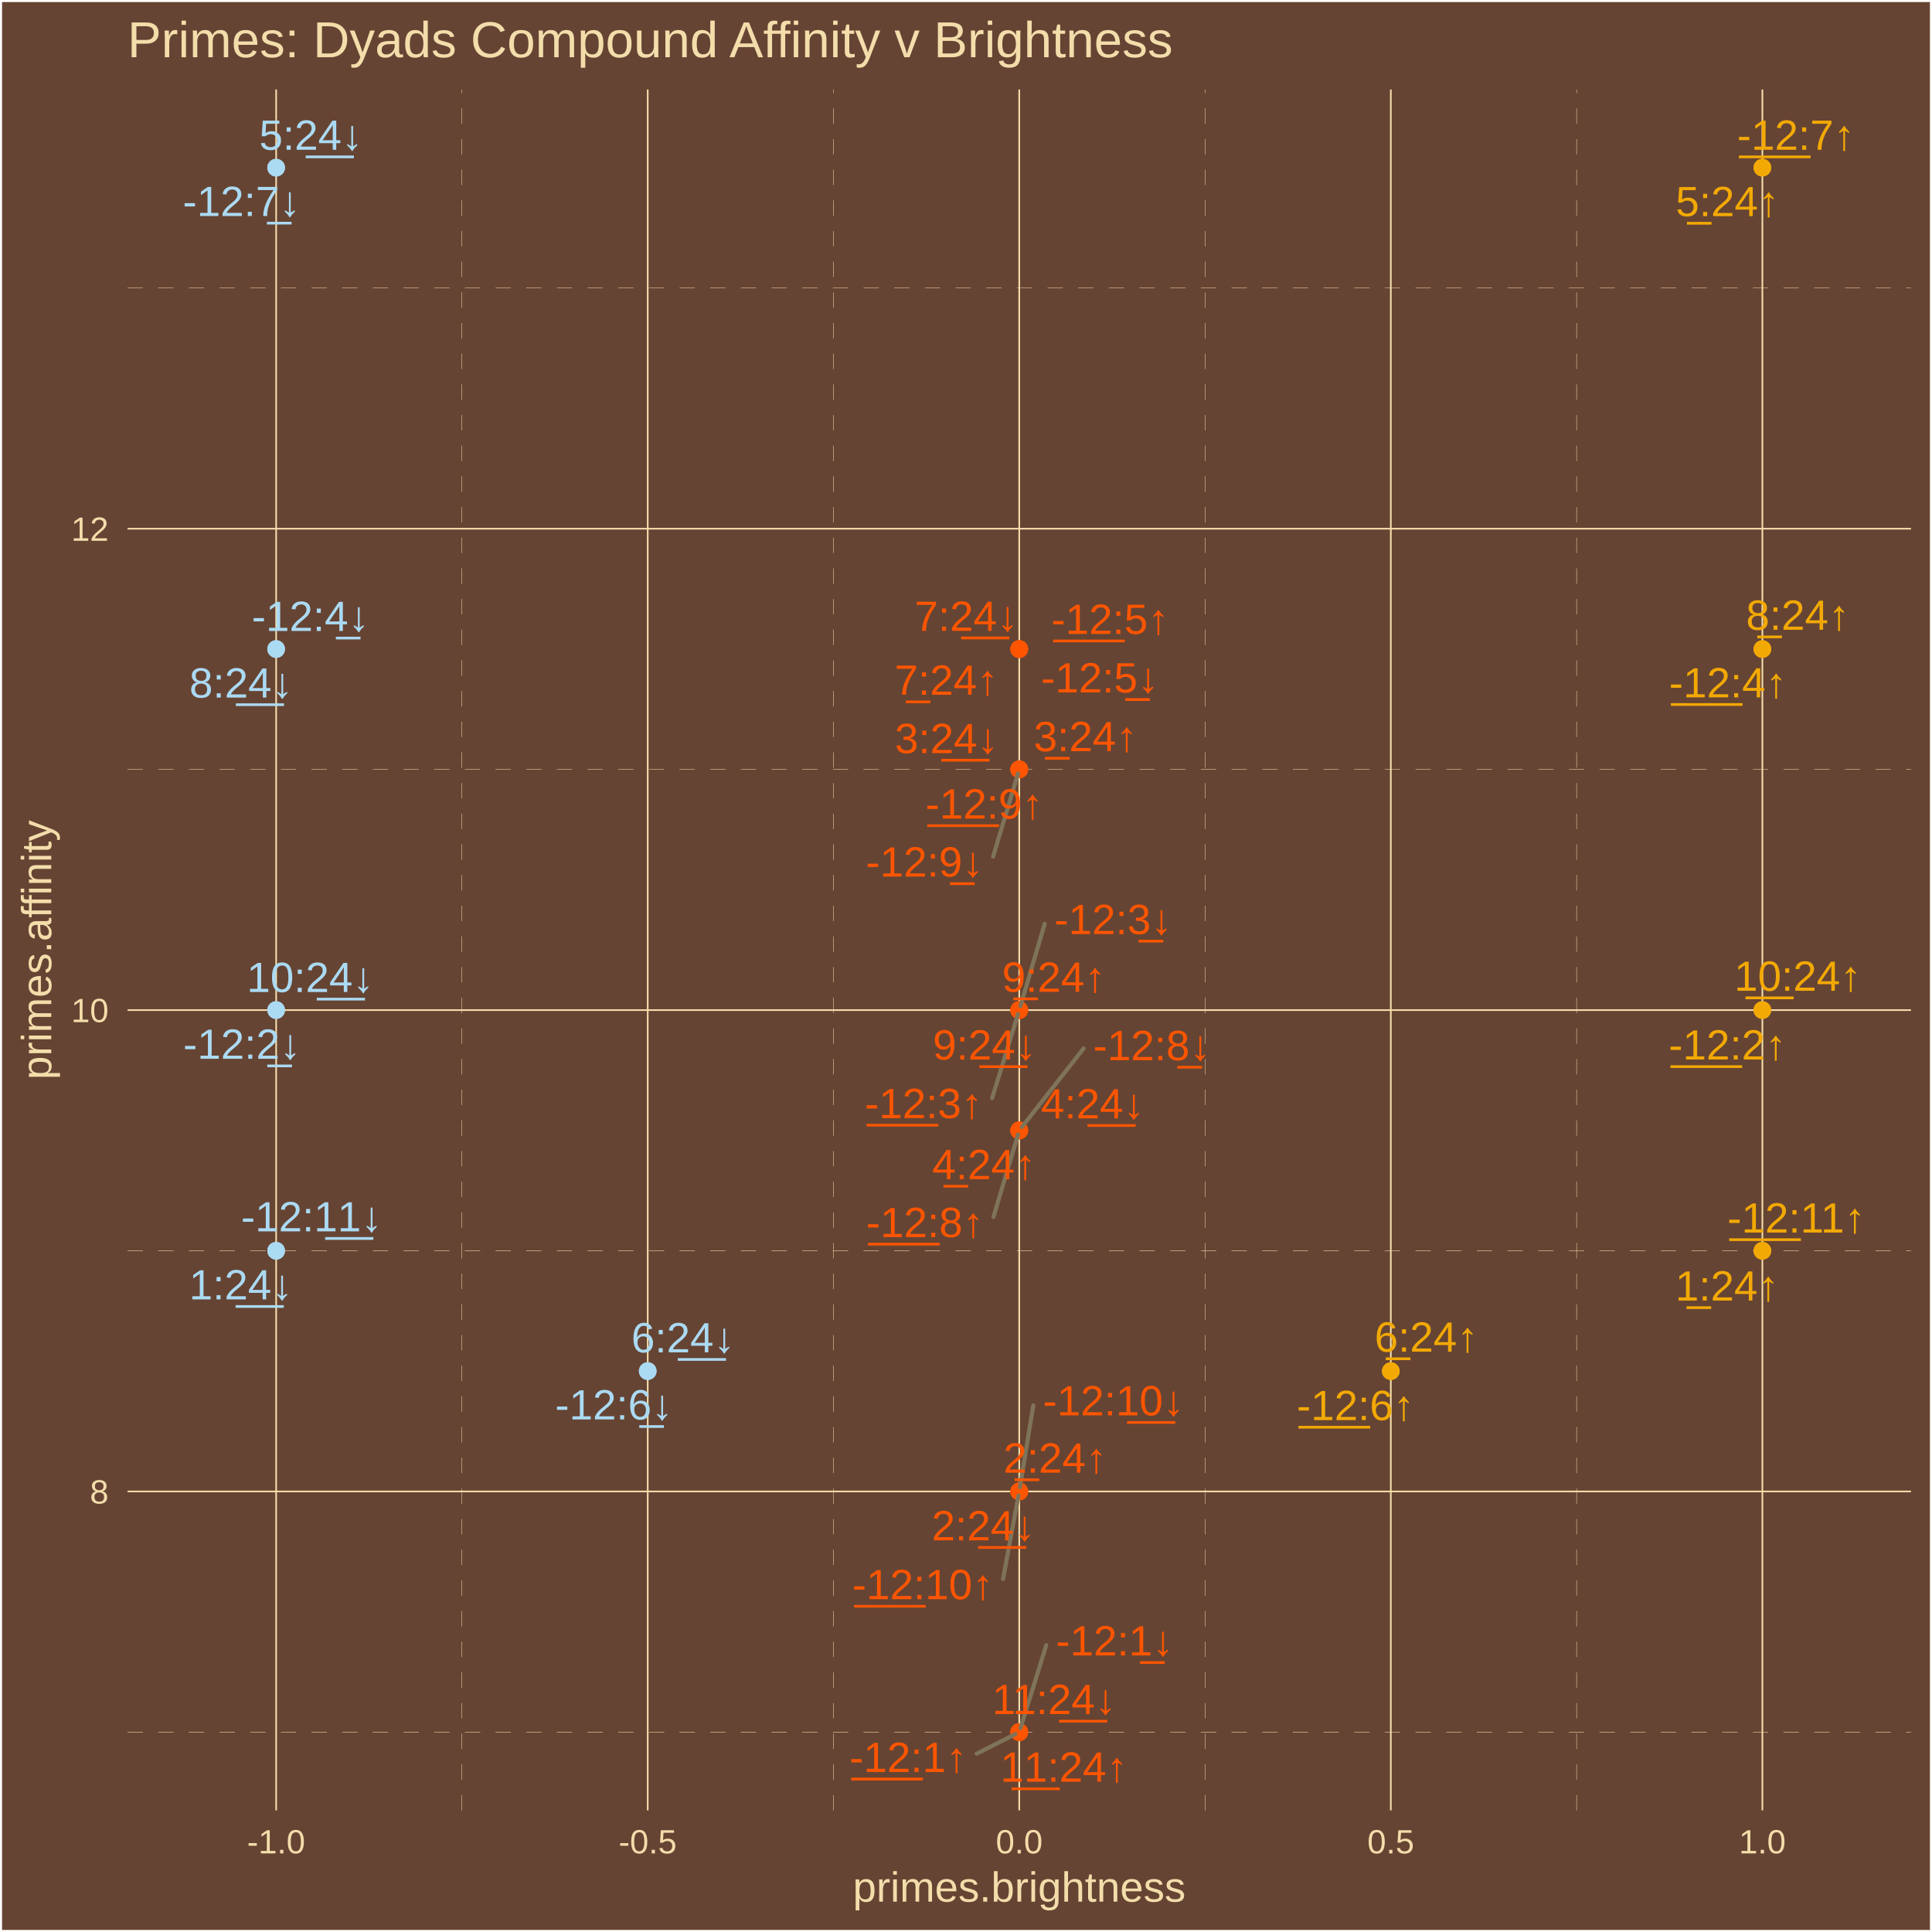
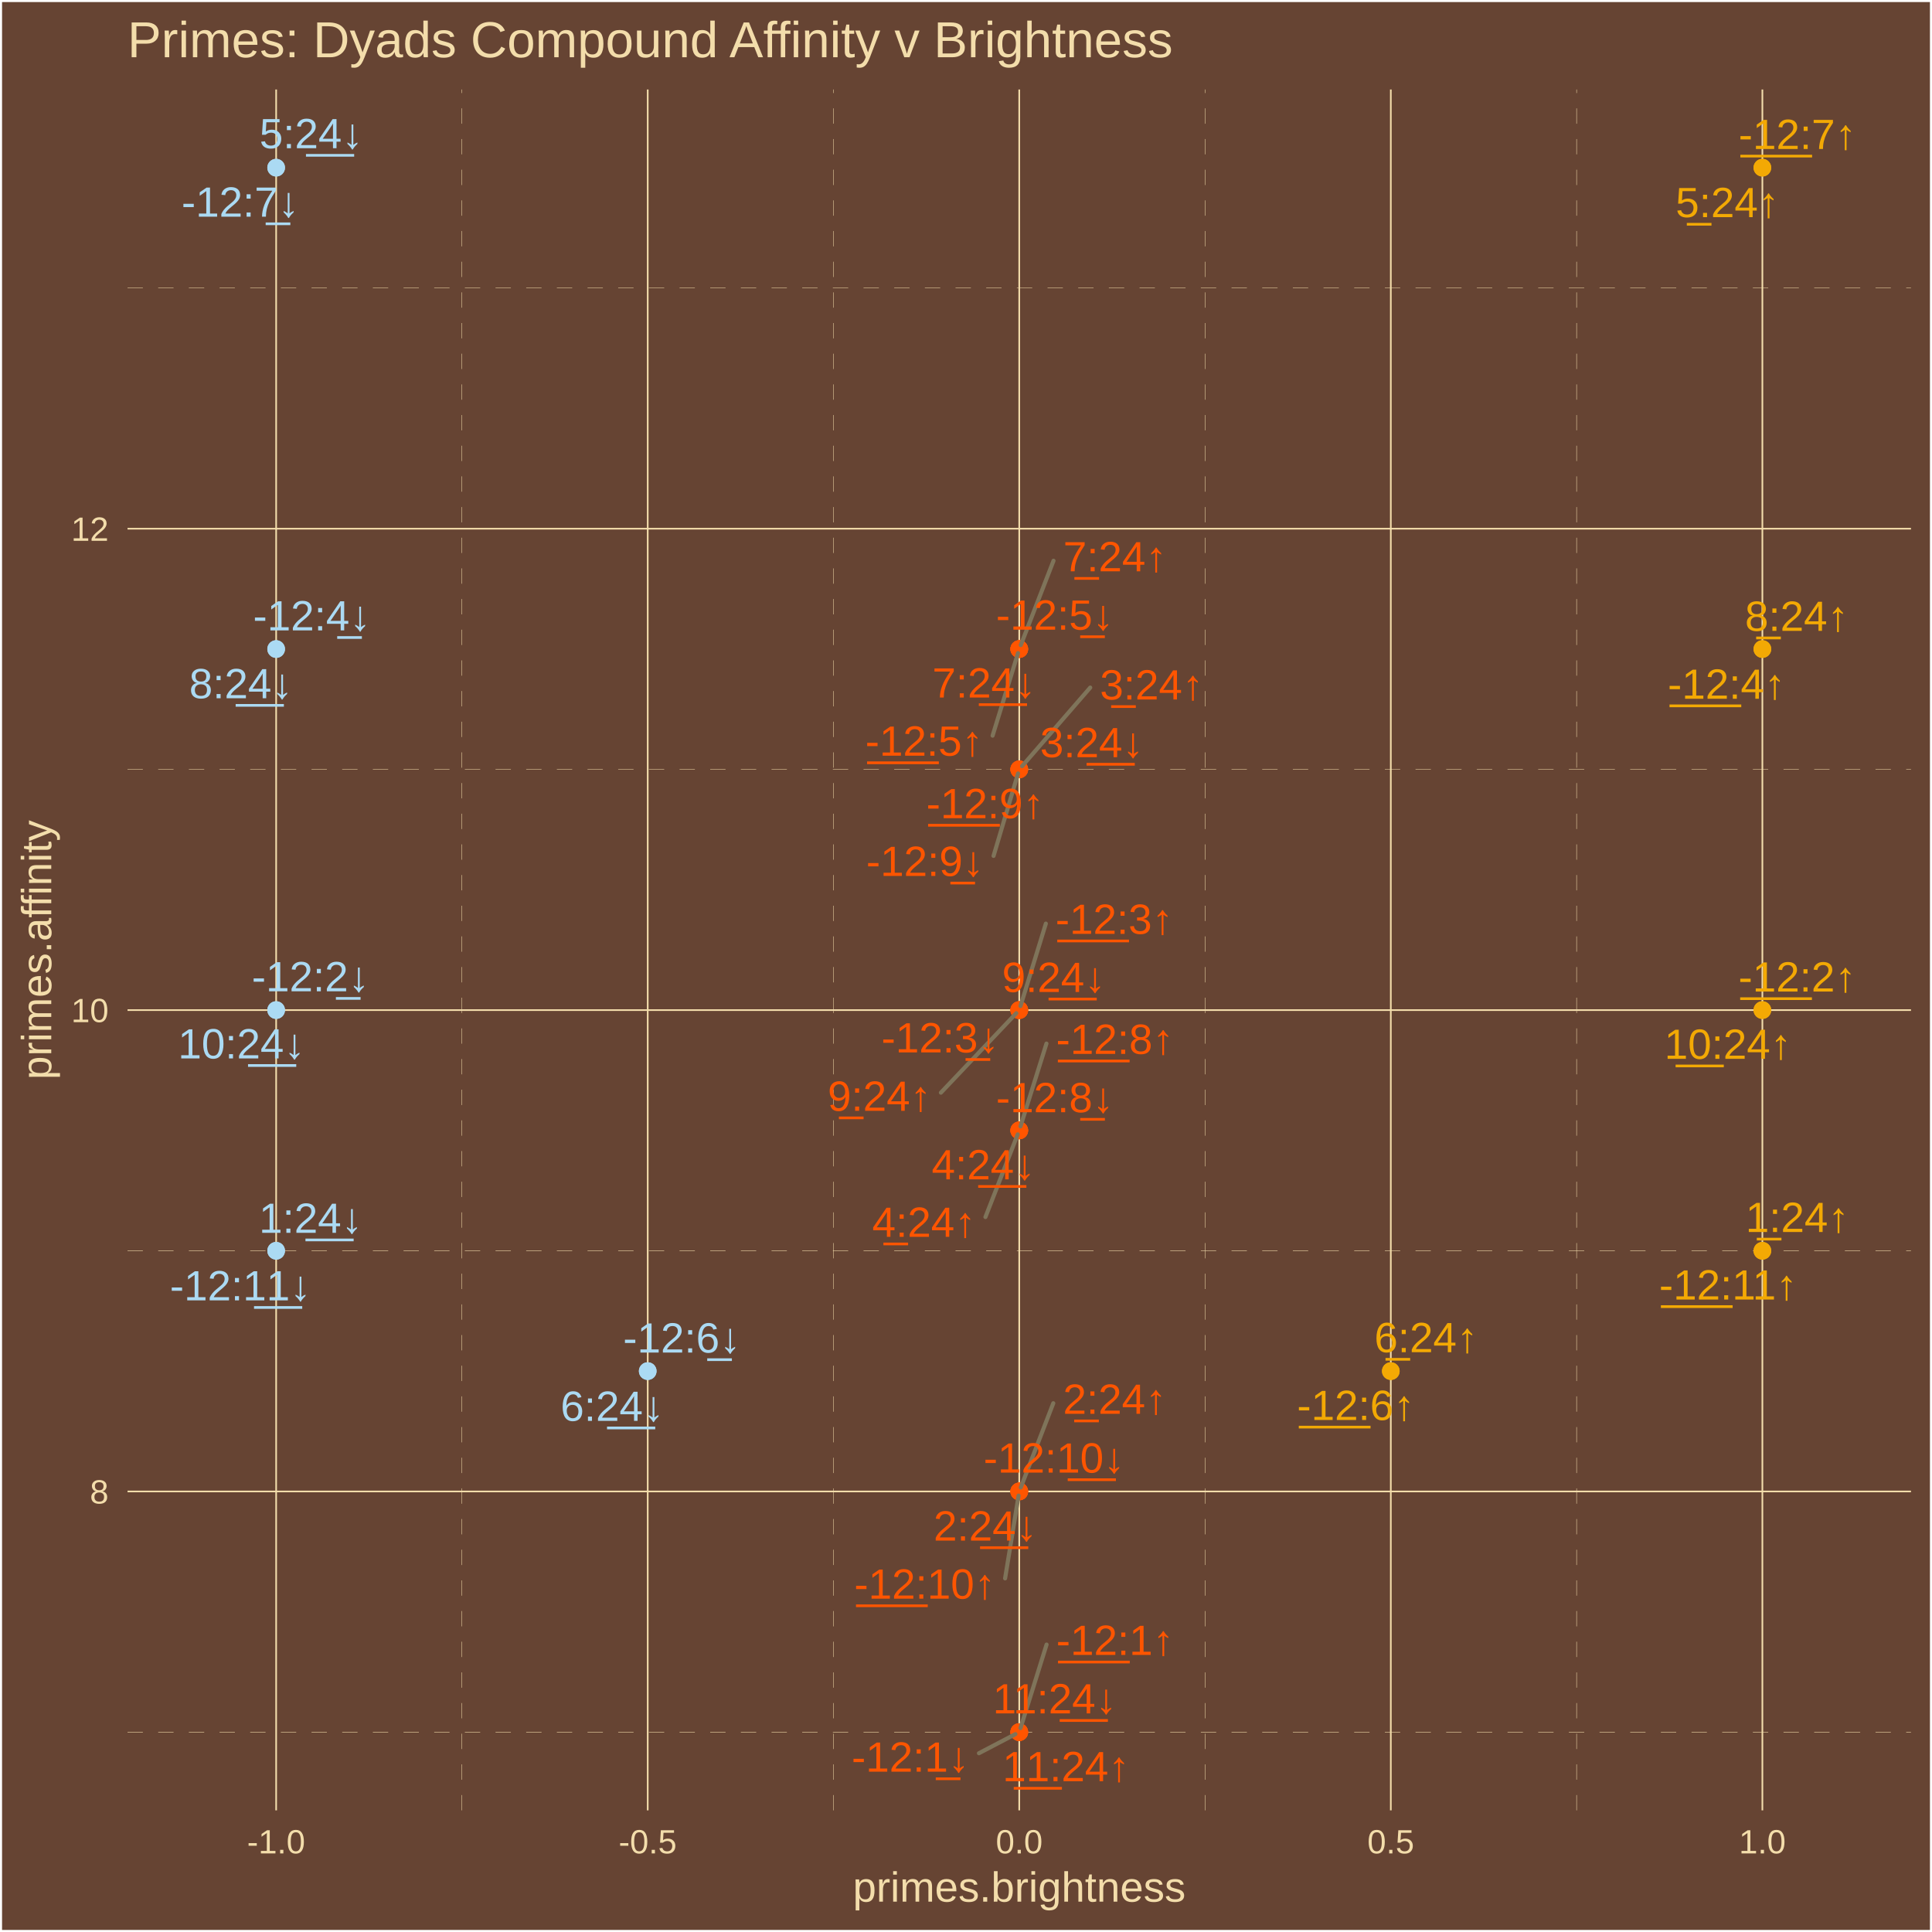
<svg xmlns="http://www.w3.org/2000/svg" class="svglite" width="504.00pt" height="504.00pt" viewBox="0 0 504.00 504.00">
  <defs>
    <style type="text/css">
    .svglite line, .svglite polyline, .svglite polygon, .svglite path, .svglite rect, .svglite circle {
      fill: none;
      stroke: #000000;
      stroke-linecap: round;
      stroke-linejoin: round;
      stroke-miterlimit: 10.00;
    }
    .svglite text {
      white-space: pre;
    }
  </style>
  </defs>
  <rect width="100%" height="100%" style="stroke: none; fill: #664433;" />
  <defs>
    <clipPath id="cpMC4wMHw1MDQuMDB8MC4wMHw1MDQuMDA=">
      <rect x="0.00" y="0.00" width="504.00" height="504.00" />
    </clipPath>
  </defs>
  <g clip-path="url(#cpMC4wMHw1MDQuMDB8MC4wMHw1MDQuMDA=)">
    <rect x="0.00" y="-0" width="504.00" height="504.00" style="stroke-width: 1.07; stroke: #FFFFFF; fill: #664433;" />
  </g>
  <defs>
    <clipPath id="cpMzMuMjd8NDk4LjUyfDIzLjM0fDQ3Mi4yNw==">
      <rect x="33.27" y="23.34" width="465.25" height="448.93" />
    </clipPath>
  </defs>
  <g clip-path="url(#cpMzMuMjd8NDk4LjUyfDIzLjM0fDQ3Mi4yNw==)">
    <rect x="33.27" y="23.34" width="465.25" height="448.93" style="stroke-width: 1.07; stroke: none; fill: #664433;" />
    <polyline points="33.27,451.86 498.52,451.86 " style="stroke-width: 0.11; stroke: #F3DDAB; stroke-dasharray: 4.00,4.00; stroke-linecap: butt;" />
    <polyline points="33.27,326.29 498.52,326.29 " style="stroke-width: 0.11; stroke: #F3DDAB; stroke-dasharray: 4.00,4.00; stroke-linecap: butt;" />
    <polyline points="33.27,200.71 498.52,200.71 " style="stroke-width: 0.11; stroke: #F3DDAB; stroke-dasharray: 4.00,4.00; stroke-linecap: butt;" />
    <polyline points="33.27,75.14 498.52,75.14 " style="stroke-width: 0.11; stroke: #F3DDAB; stroke-dasharray: 4.00,4.00; stroke-linecap: butt;" />
    <polyline points="120.50,472.27 120.50,23.34 " style="stroke-width: 0.11; stroke: #F3DDAB; stroke-dasharray: 4.00,4.00; stroke-linecap: butt;" />
    <polyline points="217.43,472.27 217.43,23.34 " style="stroke-width: 0.11; stroke: #F3DDAB; stroke-dasharray: 4.00,4.00; stroke-linecap: butt;" />
    <polyline points="314.36,472.27 314.36,23.34 " style="stroke-width: 0.11; stroke: #F3DDAB; stroke-dasharray: 4.00,4.00; stroke-linecap: butt;" />
    <polyline points="411.29,472.27 411.29,23.34 " style="stroke-width: 0.11; stroke: #F3DDAB; stroke-dasharray: 4.00,4.00; stroke-linecap: butt;" />
    <polyline points="33.27,389.07 498.52,389.07 " style="stroke-width: 0.43; stroke: #F3DDAB; stroke-linecap: butt;" />
    <polyline points="33.27,263.50 498.52,263.50 " style="stroke-width: 0.43; stroke: #F3DDAB; stroke-linecap: butt;" />
    <polyline points="33.27,137.92 498.52,137.92 " style="stroke-width: 0.43; stroke: #F3DDAB; stroke-linecap: butt;" />
    <polyline points="72.04,472.27 72.04,23.34 " style="stroke-width: 0.43; stroke: #F3DDAB; stroke-linecap: butt;" />
    <polyline points="168.97,472.27 168.97,23.34 " style="stroke-width: 0.43; stroke: #F3DDAB; stroke-linecap: butt;" />
    <polyline points="265.89,472.27 265.89,23.34 " style="stroke-width: 0.43; stroke: #F3DDAB; stroke-linecap: butt;" />
    <polyline points="362.82,472.27 362.82,23.34 " style="stroke-width: 0.43; stroke: #F3DDAB; stroke-linecap: butt;" />
    <polyline points="459.75,472.27 459.75,23.34 " style="stroke-width: 0.43; stroke: #F3DDAB; stroke-linecap: butt;" />
    <circle cx="265.89" cy="451.86" r="1.95" style="stroke-width: 0.71; stroke: #FF5500; fill: #FF5500;" />
    <circle cx="459.75" cy="263.50" r="1.95" style="stroke-width: 0.71; stroke: #F3A904; fill: #F3A904;" />
    <circle cx="265.89" cy="263.50" r="1.95" style="stroke-width: 0.71; stroke: #FF5500; fill: #FF5500;" />
    <circle cx="459.75" cy="169.32" r="1.95" style="stroke-width: 0.71; stroke: #F3A904; fill: #F3A904;" />
    <circle cx="265.89" cy="169.32" r="1.95" style="stroke-width: 0.71; stroke: #FF5500; fill: #FF5500;" />
    <circle cx="362.82" cy="357.68" r="1.95" style="stroke-width: 0.71; stroke: #F3A904; fill: #F3A904;" />
    <circle cx="459.75" cy="43.74" r="1.95" style="stroke-width: 0.71; stroke: #F3A904; fill: #F3A904;" />
    <circle cx="265.89" cy="294.89" r="1.95" style="stroke-width: 0.71; stroke: #FF5500; fill: #FF5500;" />
    <circle cx="265.89" cy="200.71" r="1.95" style="stroke-width: 0.71; stroke: #FF5500; fill: #FF5500;" />
    <circle cx="265.89" cy="389.07" r="1.95" style="stroke-width: 0.71; stroke: #FF5500; fill: #FF5500;" />
    <circle cx="459.75" cy="326.29" r="1.95" style="stroke-width: 0.71; stroke: #F3A904; fill: #F3A904;" />
    <circle cx="459.75" cy="326.29" r="1.95" style="stroke-width: 0.71; stroke: #F3A904; fill: #F3A904;" />
    <circle cx="265.89" cy="389.07" r="1.95" style="stroke-width: 0.71; stroke: #FF5500; fill: #FF5500;" />
    <circle cx="265.89" cy="200.71" r="1.95" style="stroke-width: 0.71; stroke: #FF5500; fill: #FF5500;" />
    <circle cx="265.89" cy="294.89" r="1.95" style="stroke-width: 0.71; stroke: #FF5500; fill: #FF5500;" />
    <circle cx="459.75" cy="43.74" r="1.95" style="stroke-width: 0.71; stroke: #F3A904; fill: #F3A904;" />
    <circle cx="362.82" cy="357.68" r="1.95" style="stroke-width: 0.71; stroke: #F3A904; fill: #F3A904;" />
    <circle cx="265.89" cy="169.32" r="1.95" style="stroke-width: 0.71; stroke: #FF5500; fill: #FF5500;" />
    <circle cx="459.75" cy="169.32" r="1.95" style="stroke-width: 0.71; stroke: #F3A904; fill: #F3A904;" />
    <circle cx="265.89" cy="263.50" r="1.95" style="stroke-width: 0.71; stroke: #FF5500; fill: #FF5500;" />
    <circle cx="459.75" cy="263.50" r="1.95" style="stroke-width: 0.71; stroke: #F3A904; fill: #F3A904;" />
    <circle cx="265.89" cy="451.86" r="1.95" style="stroke-width: 0.71; stroke: #FF5500; fill: #FF5500;" />
    <circle cx="265.89" cy="451.86" r="1.95" style="stroke-width: 0.71; stroke: #FF5500; fill: #FF5500;" />
    <circle cx="72.04" cy="263.50" r="1.95" style="stroke-width: 0.71; stroke: #ABDAF3; fill: #ABDAF3;" />
    <circle cx="265.89" cy="263.50" r="1.95" style="stroke-width: 0.71; stroke: #FF5500; fill: #FF5500;" />
    <circle cx="72.04" cy="169.32" r="1.95" style="stroke-width: 0.71; stroke: #ABDAF3; fill: #ABDAF3;" />
    <circle cx="265.89" cy="169.32" r="1.95" style="stroke-width: 0.71; stroke: #FF5500; fill: #FF5500;" />
    <circle cx="168.97" cy="357.68" r="1.95" style="stroke-width: 0.71; stroke: #ABDAF3; fill: #ABDAF3;" />
    <circle cx="72.04" cy="43.74" r="1.95" style="stroke-width: 0.71; stroke: #ABDAF3; fill: #ABDAF3;" />
    <circle cx="265.89" cy="294.89" r="1.95" style="stroke-width: 0.71; stroke: #FF5500; fill: #FF5500;" />
    <circle cx="265.89" cy="200.71" r="1.95" style="stroke-width: 0.71; stroke: #FF5500; fill: #FF5500;" />
    <circle cx="265.89" cy="389.07" r="1.95" style="stroke-width: 0.71; stroke: #FF5500; fill: #FF5500;" />
    <circle cx="72.04" cy="326.29" r="1.95" style="stroke-width: 0.71; stroke: #ABDAF3; fill: #ABDAF3;" />
    <circle cx="72.04" cy="326.29" r="1.95" style="stroke-width: 0.71; stroke: #ABDAF3; fill: #ABDAF3;" />
    <circle cx="265.89" cy="389.07" r="1.95" style="stroke-width: 0.71; stroke: #FF5500; fill: #FF5500;" />
    <circle cx="265.89" cy="200.71" r="1.95" style="stroke-width: 0.71; stroke: #FF5500; fill: #FF5500;" />
    <circle cx="265.89" cy="294.89" r="1.95" style="stroke-width: 0.71; stroke: #FF5500; fill: #FF5500;" />
    <circle cx="72.04" cy="43.74" r="1.95" style="stroke-width: 0.71; stroke: #ABDAF3; fill: #ABDAF3;" />
    <circle cx="168.97" cy="357.68" r="1.95" style="stroke-width: 0.71; stroke: #ABDAF3; fill: #ABDAF3;" />
    <circle cx="265.89" cy="169.32" r="1.95" style="stroke-width: 0.71; stroke: #FF5500; fill: #FF5500;" />
    <circle cx="72.04" cy="169.32" r="1.95" style="stroke-width: 0.71; stroke: #ABDAF3; fill: #ABDAF3;" />
    <circle cx="265.89" cy="263.50" r="1.95" style="stroke-width: 0.71; stroke: #FF5500; fill: #FF5500;" />
    <circle cx="72.04" cy="263.50" r="1.95" style="stroke-width: 0.71; stroke: #ABDAF3; fill: #ABDAF3;" />
    <circle cx="265.89" cy="451.86" r="1.95" style="stroke-width: 0.71; stroke: #FF5500; fill: #FF5500;" />
-     <line x1="254.80" y1="457.48" x2="264.88" y2="452.37" style="stroke-width: 1.07; stroke: #7F745A;" />
-     <line x1="258.81" y1="286.48" x2="265.57" y2="264.55" style="stroke-width: 1.07; stroke: #7F745A;" />
-     <line x1="259.16" y1="317.48" x2="265.58" y2="295.95" style="stroke-width: 1.07; stroke: #7F745A;" />
-     <line x1="261.67" y1="411.90" x2="265.69" y2="390.16" style="stroke-width: 1.07; stroke: #7F745A;" />
-     <line x1="272.94" y1="429.17" x2="266.22" y2="450.81" style="stroke-width: 1.07; stroke: #7F745A;" />
-     <line x1="272.53" y1="240.99" x2="266.21" y2="262.44" style="stroke-width: 1.07; stroke: #7F745A;" />
-     <line x1="282.67" y1="273.52" x2="266.58" y2="294.01" style="stroke-width: 1.07; stroke: #7F745A;" />
-     <line x1="259.08" y1="223.45" x2="265.58" y2="201.77" style="stroke-width: 1.07; stroke: #7F745A;" />
-     <line x1="269.55" y1="366.63" x2="266.07" y2="387.98" style="stroke-width: 1.07; stroke: #7F745A;" />
-     <text x="236.94" y="462.25" text-anchor="middle" style="font-size: 11.04px;fill: #FF5500; font-family: &quot;Arial&quot;;" textLength="32.13px" lengthAdjust="spacingAndGlyphs">-̲1̲2̲:1↑</text>
-     <text x="450.65" y="276.40" text-anchor="middle" style="font-size: 11.04px;fill: #F3A904; font-family: &quot;Arial&quot;;" textLength="32.13px" lengthAdjust="spacingAndGlyphs">-̲1̲2̲:2↑</text>
-     <text x="240.94" y="291.68" text-anchor="middle" style="font-size: 11.04px;fill: #FF5500; font-family: &quot;Arial&quot;;" textLength="32.13px" lengthAdjust="spacingAndGlyphs">-̲1̲2̲:3↑</text>
-     <text x="450.76" y="181.93" text-anchor="middle" style="font-size: 11.04px;fill: #F3A904; font-family: &quot;Arial&quot;;" textLength="32.13px" lengthAdjust="spacingAndGlyphs">-̲1̲2̲:4↑</text>
-     <text x="289.60" y="165.36" text-anchor="middle" style="font-size: 11.04px;fill: #FF5500; font-family: &quot;Arial&quot;;" textLength="32.13px" lengthAdjust="spacingAndGlyphs">-̲1̲2̲:5↑</text>
-     <text x="353.62" y="370.46" text-anchor="middle" style="font-size: 11.04px;fill: #F3A904; font-family: &quot;Arial&quot;;" textLength="32.13px" lengthAdjust="spacingAndGlyphs">-̲1̲2̲:6↑</text>
-     <text x="468.50" y="39.07" text-anchor="middle" style="font-size: 11.04px;fill: #F3A904; font-family: &quot;Arial&quot;;" textLength="32.13px" lengthAdjust="spacingAndGlyphs">-̲1̲2̲:7↑</text>
-     <text x="241.30" y="322.72" text-anchor="middle" style="font-size: 11.04px;fill: #FF5500; font-family: &quot;Arial&quot;;" textLength="32.13px" lengthAdjust="spacingAndGlyphs">-̲1̲2̲:8↑</text>
-     <text x="256.78" y="213.54" text-anchor="middle" style="font-size: 11.04px;fill: #FF5500; font-family: &quot;Arial&quot;;" textLength="32.13px" lengthAdjust="spacingAndGlyphs">-̲1̲2̲:9↑</text>
-     <text x="240.74" y="417.18" text-anchor="middle" style="font-size: 11.04px;fill: #FF5500; font-family: &quot;Arial&quot;;" textLength="38.27px" lengthAdjust="spacingAndGlyphs">-̲1̲2̲:10↑</text>
-     <text x="468.63" y="321.54" text-anchor="middle" style="font-size: 11.04px;fill: #F3A904; font-family: &quot;Arial&quot;;" textLength="38.27px" lengthAdjust="spacingAndGlyphs">-̲1̲2̲:11↑</text>
-     <text x="450.54" y="339.27" text-anchor="middle" style="font-size: 11.04px;fill: #F3A904; font-family: &quot;Arial&quot;;" textLength="28.46px" lengthAdjust="spacingAndGlyphs">1̲:24↑</text>
-     <text x="275.25" y="384.17" text-anchor="middle" style="font-size: 11.04px;fill: #FF5500; font-family: &quot;Arial&quot;;" textLength="28.46px" lengthAdjust="spacingAndGlyphs">2̲:24↑</text>
-     <text x="283.18" y="195.96" text-anchor="middle" style="font-size: 11.04px;fill: #FF5500; font-family: &quot;Arial&quot;;" textLength="28.46px" lengthAdjust="spacingAndGlyphs">3̲:24↑</text>
-     <text x="256.70" y="307.60" text-anchor="middle" style="font-size: 11.04px;fill: #FF5500; font-family: &quot;Arial&quot;;" textLength="28.46px" lengthAdjust="spacingAndGlyphs">4̲:24↑</text>
-     <text x="450.64" y="56.39" text-anchor="middle" style="font-size: 11.04px;fill: #F3A904; font-family: &quot;Arial&quot;;" textLength="28.46px" lengthAdjust="spacingAndGlyphs">5̲:24↑</text>
-     <text x="372.08" y="352.61" text-anchor="middle" style="font-size: 11.04px;fill: #F3A904; font-family: &quot;Arial&quot;;" textLength="28.46px" lengthAdjust="spacingAndGlyphs">6̲:24↑</text>
-     <text x="246.87" y="181.24" text-anchor="middle" style="font-size: 11.04px;fill: #FF5500; font-family: &quot;Arial&quot;;" textLength="28.46px" lengthAdjust="spacingAndGlyphs">7̲:24↑</text>
-     <text x="468.99" y="164.30" text-anchor="middle" style="font-size: 11.04px;fill: #F3A904; font-family: &quot;Arial&quot;;" textLength="28.46px" lengthAdjust="spacingAndGlyphs">8̲:24↑</text>
-     <text x="274.92" y="258.73" text-anchor="middle" style="font-size: 11.04px;fill: #FF5500; font-family: &quot;Arial&quot;;" textLength="28.46px" lengthAdjust="spacingAndGlyphs">9̲:24↑</text>
-     <text x="468.99" y="258.46" text-anchor="middle" style="font-size: 11.04px;fill: #F3A904; font-family: &quot;Arial&quot;;" textLength="34.60px" lengthAdjust="spacingAndGlyphs">1̲0̲:24↑</text>
-     <text x="277.54" y="464.79" text-anchor="middle" style="font-size: 11.04px;fill: #FF5500; font-family: &quot;Arial&quot;;" textLength="34.60px" lengthAdjust="spacingAndGlyphs">1̲1̲:24↑</text>
-     <text x="290.80" y="431.86" text-anchor="middle" style="font-size: 11.04px;fill: #FF5500; font-family: &quot;Arial&quot;;" textLength="32.13px" lengthAdjust="spacingAndGlyphs">-12:1̲↓</text>
-     <text x="63.13" y="276.21" text-anchor="middle" style="font-size: 11.04px;fill: #ABDAF3; font-family: &quot;Arial&quot;;" textLength="32.13px" lengthAdjust="spacingAndGlyphs">-12:2̲↓</text>
-     <text x="290.40" y="243.67" text-anchor="middle" style="font-size: 11.04px;fill: #FF5500; font-family: &quot;Arial&quot;;" textLength="32.13px" lengthAdjust="spacingAndGlyphs">-12:3̲↓</text>
-     <text x="81.01" y="164.60" text-anchor="middle" style="font-size: 11.04px;fill: #ABDAF3; font-family: &quot;Arial&quot;;" textLength="32.13px" lengthAdjust="spacingAndGlyphs">-12:4̲↓</text>
-     <text x="286.92" y="180.63" text-anchor="middle" style="font-size: 11.04px;fill: #FF5500; font-family: &quot;Arial&quot;;" textLength="32.13px" lengthAdjust="spacingAndGlyphs">-12:5̲↓</text>
-     <text x="160.15" y="370.29" text-anchor="middle" style="font-size: 11.04px;fill: #ABDAF3; font-family: &quot;Arial&quot;;" textLength="32.13px" lengthAdjust="spacingAndGlyphs">-12:6̲↓</text>
-     <text x="63.02" y="56.36" text-anchor="middle" style="font-size: 11.04px;fill: #ABDAF3; font-family: &quot;Arial&quot;;" textLength="32.13px" lengthAdjust="spacingAndGlyphs">-12:7̲↓</text>
-     <text x="300.53" y="276.56" text-anchor="middle" style="font-size: 11.04px;fill: #FF5500; font-family: &quot;Arial&quot;;" textLength="32.13px" lengthAdjust="spacingAndGlyphs">-12:8̲↓</text>
-     <text x="241.22" y="228.67" text-anchor="middle" style="font-size: 11.04px;fill: #FF5500; font-family: &quot;Arial&quot;;" textLength="32.13px" lengthAdjust="spacingAndGlyphs">-12:9̲↓</text>
-     <text x="290.48" y="369.23" text-anchor="middle" style="font-size: 11.04px;fill: #FF5500; font-family: &quot;Arial&quot;;" textLength="38.27px" lengthAdjust="spacingAndGlyphs">-12:1̲0̲↓</text>
-     <text x="81.29" y="321.23" text-anchor="middle" style="font-size: 11.04px;fill: #ABDAF3; font-family: &quot;Arial&quot;;" textLength="38.27px" lengthAdjust="spacingAndGlyphs">-12:1̲1̲↓</text>
-     <text x="62.84" y="338.98" text-anchor="middle" style="font-size: 11.04px;fill: #ABDAF3; font-family: &quot;Arial&quot;;" textLength="28.46px" lengthAdjust="spacingAndGlyphs">1:2̲4̲↓</text>
-     <text x="256.55" y="401.83" text-anchor="middle" style="font-size: 11.04px;fill: #FF5500; font-family: &quot;Arial&quot;;" textLength="28.46px" lengthAdjust="spacingAndGlyphs">2:2̲4̲↓</text>
-     <text x="246.94" y="196.46" text-anchor="middle" style="font-size: 11.04px;fill: #FF5500; font-family: &quot;Arial&quot;;" textLength="28.46px" lengthAdjust="spacingAndGlyphs">3:2̲4̲↓</text>
-     <text x="285.05" y="291.76" text-anchor="middle" style="font-size: 11.04px;fill: #FF5500; font-family: &quot;Arial&quot;;" textLength="28.46px" lengthAdjust="spacingAndGlyphs">4:2̲4̲↓</text>
-     <text x="81.13" y="39.07" text-anchor="middle" style="font-size: 11.04px;fill: #ABDAF3; font-family: &quot;Arial&quot;;" textLength="28.46px" lengthAdjust="spacingAndGlyphs">5:2̲4̲↓</text>
-     <text x="178.19" y="352.79" text-anchor="middle" style="font-size: 11.04px;fill: #ABDAF3; font-family: &quot;Arial&quot;;" textLength="28.46px" lengthAdjust="spacingAndGlyphs">6:2̲4̲↓</text>
-     <text x="252.09" y="164.57" text-anchor="middle" style="font-size: 11.04px;fill: #FF5500; font-family: &quot;Arial&quot;;" textLength="28.46px" lengthAdjust="spacingAndGlyphs">7:2̲4̲↓</text>
-     <text x="62.89" y="181.98" text-anchor="middle" style="font-size: 11.04px;fill: #ABDAF3; font-family: &quot;Arial&quot;;" textLength="28.46px" lengthAdjust="spacingAndGlyphs">8:2̲4̲↓</text>
-     <text x="256.86" y="276.41" text-anchor="middle" style="font-size: 11.04px;fill: #FF5500; font-family: &quot;Arial&quot;;" textLength="28.46px" lengthAdjust="spacingAndGlyphs">9:2̲4̲↓</text>
-     <text x="80.95" y="258.79" text-anchor="middle" style="font-size: 11.04px;fill: #ABDAF3; font-family: &quot;Arial&quot;;" textLength="34.60px" lengthAdjust="spacingAndGlyphs">10:2̲4̲↓</text>
-     <text x="274.99" y="447.15" text-anchor="middle" style="font-size: 11.04px;fill: #FF5500; font-family: &quot;Arial&quot;;" textLength="34.60px" lengthAdjust="spacingAndGlyphs">11:2̲4̲↓</text>
+     <line x1="273.02" y1="429.02" x2="266.22" y2="450.81" style="stroke-width: 1.07; stroke: #7F745A;" />
+     <line x1="272.83" y1="240.94" x2="266.22" y2="262.44" style="stroke-width: 1.07; stroke: #7F745A;" />
+     <line x1="258.94" y1="191.91" x2="265.57" y2="170.37" style="stroke-width: 1.07; stroke: #7F745A;" />
+     <line x1="272.99" y1="272.24" x2="266.22" y2="293.84" style="stroke-width: 1.07; stroke: #7F745A;" />
+     <line x1="262.20" y1="411.75" x2="265.72" y2="390.16" style="stroke-width: 1.07; stroke: #7F745A;" />
+     <line x1="274.77" y1="366.06" x2="266.29" y2="388.04" style="stroke-width: 1.07; stroke: #7F745A;" />
+     <line x1="284.41" y1="179.37" x2="266.63" y2="199.87" style="stroke-width: 1.07; stroke: #7F745A;" />
+     <line x1="257.07" y1="317.49" x2="265.49" y2="295.92" style="stroke-width: 1.07; stroke: #7F745A;" />
+     <line x1="274.83" y1="146.28" x2="266.29" y2="168.29" style="stroke-width: 1.07; stroke: #7F745A;" />
+     <line x1="245.45" y1="285.04" x2="265.12" y2="264.31" style="stroke-width: 1.07; stroke: #7F745A;" />
+     <line x1="255.38" y1="457.36" x2="264.89" y2="452.38" style="stroke-width: 1.07; stroke: #7F745A;" />
+     <line x1="259.19" y1="223.28" x2="265.58" y2="201.77" style="stroke-width: 1.07; stroke: #7F745A;" />
+     <text x="290.89" y="431.72" text-anchor="middle" style="font-size: 11.04px;fill: #FF5500; font-family: &quot;Arial&quot;;" textLength="32.13px" lengthAdjust="spacingAndGlyphs">-̲1̲2̲:1↑</text>
+     <text x="468.84" y="258.67" text-anchor="middle" style="font-size: 11.04px;fill: #F3A904; font-family: &quot;Arial&quot;;" textLength="32.13px" lengthAdjust="spacingAndGlyphs">-̲1̲2̲:2↑</text>
+     <text x="290.69" y="243.62" text-anchor="middle" style="font-size: 11.04px;fill: #FF5500; font-family: &quot;Arial&quot;;" textLength="32.13px" lengthAdjust="spacingAndGlyphs">-̲1̲2̲:3↑</text>
+     <text x="450.41" y="182.28" text-anchor="middle" style="font-size: 11.04px;fill: #F3A904; font-family: &quot;Arial&quot;;" textLength="32.13px" lengthAdjust="spacingAndGlyphs">-̲1̲2̲:4↑</text>
+     <text x="241.08" y="197.13" text-anchor="middle" style="font-size: 11.04px;fill: #FF5500; font-family: &quot;Arial&quot;;" textLength="32.13px" lengthAdjust="spacingAndGlyphs">-̲1̲2̲:5↑</text>
+     <text x="353.70" y="370.44" text-anchor="middle" style="font-size: 11.04px;fill: #F3A904; font-family: &quot;Arial&quot;;" textLength="32.13px" lengthAdjust="spacingAndGlyphs">-̲1̲2̲:6↑</text>
+     <text x="468.89" y="38.87" text-anchor="middle" style="font-size: 11.04px;fill: #F3A904; font-family: &quot;Arial&quot;;" textLength="32.13px" lengthAdjust="spacingAndGlyphs">-̲1̲2̲:7↑</text>
+     <text x="290.85" y="274.93" text-anchor="middle" style="font-size: 11.04px;fill: #FF5500; font-family: &quot;Arial&quot;;" textLength="32.13px" lengthAdjust="spacingAndGlyphs">-̲1̲2̲:8↑</text>
+     <text x="257.00" y="213.44" text-anchor="middle" style="font-size: 11.04px;fill: #FF5500; font-family: &quot;Arial&quot;;" textLength="32.13px" lengthAdjust="spacingAndGlyphs">-̲1̲2̲:9↑</text>
+     <text x="241.26" y="417.05" text-anchor="middle" style="font-size: 11.04px;fill: #FF5500; font-family: &quot;Arial&quot;;" textLength="38.27px" lengthAdjust="spacingAndGlyphs">-̲1̲2̲:10↑</text>
+     <text x="450.82" y="339.01" text-anchor="middle" style="font-size: 11.04px;fill: #F3A904; font-family: &quot;Arial&quot;;" textLength="38.27px" lengthAdjust="spacingAndGlyphs">-̲1̲2̲:11↑</text>
+     <text x="468.87" y="321.39" text-anchor="middle" style="font-size: 11.04px;fill: #F3A904; font-family: &quot;Arial&quot;;" textLength="28.46px" lengthAdjust="spacingAndGlyphs">1̲:24↑</text>
+     <text x="290.80" y="368.82" text-anchor="middle" style="font-size: 11.04px;fill: #FF5500; font-family: &quot;Arial&quot;;" textLength="28.46px" lengthAdjust="spacingAndGlyphs">2̲:24↑</text>
+     <text x="300.44" y="182.48" text-anchor="middle" style="font-size: 11.04px;fill: #FF5500; font-family: &quot;Arial&quot;;" textLength="28.46px" lengthAdjust="spacingAndGlyphs">3̲:24↑</text>
+     <text x="241.04" y="322.66" text-anchor="middle" style="font-size: 11.04px;fill: #FF5500; font-family: &quot;Arial&quot;;" textLength="28.46px" lengthAdjust="spacingAndGlyphs">4̲:24↑</text>
+     <text x="450.62" y="56.65" text-anchor="middle" style="font-size: 11.04px;fill: #F3A904; font-family: &quot;Arial&quot;;" textLength="28.46px" lengthAdjust="spacingAndGlyphs">5̲:24↑</text>
+     <text x="372.02" y="352.75" text-anchor="middle" style="font-size: 11.04px;fill: #F3A904; font-family: &quot;Arial&quot;;" textLength="28.46px" lengthAdjust="spacingAndGlyphs">6̲:24↑</text>
+     <text x="290.86" y="149.04" text-anchor="middle" style="font-size: 11.04px;fill: #FF5500; font-family: &quot;Arial&quot;;" textLength="28.46px" lengthAdjust="spacingAndGlyphs">7̲:24↑</text>
+     <text x="468.71" y="164.57" text-anchor="middle" style="font-size: 11.04px;fill: #F3A904; font-family: &quot;Arial&quot;;" textLength="28.46px" lengthAdjust="spacingAndGlyphs">8̲:24↑</text>
+     <text x="229.42" y="289.77" text-anchor="middle" style="font-size: 11.04px;fill: #FF5500; font-family: &quot;Arial&quot;;" textLength="28.46px" lengthAdjust="spacingAndGlyphs">9̲:24↑</text>
+     <text x="450.76" y="276.22" text-anchor="middle" style="font-size: 11.04px;fill: #F3A904; font-family: &quot;Arial&quot;;" textLength="34.60px" lengthAdjust="spacingAndGlyphs">1̲0̲:24↑</text>
+     <text x="278.10" y="464.66" text-anchor="middle" style="font-size: 11.04px;fill: #FF5500; font-family: &quot;Arial&quot;;" textLength="34.60px" lengthAdjust="spacingAndGlyphs">1̲1̲:24↑</text>
+     <text x="237.51" y="462.18" text-anchor="middle" style="font-size: 11.04px;fill: #FF5500; font-family: &quot;Arial&quot;;" textLength="32.13px" lengthAdjust="spacingAndGlyphs">-12:1̲↓</text>
+     <text x="81.02" y="258.60" text-anchor="middle" style="font-size: 11.04px;fill: #ABDAF3; font-family: &quot;Arial&quot;;" textLength="32.13px" lengthAdjust="spacingAndGlyphs">-12:2̲↓</text>
+     <text x="245.28" y="274.54" text-anchor="middle" style="font-size: 11.04px;fill: #FF5500; font-family: &quot;Arial&quot;;" textLength="32.13px" lengthAdjust="spacingAndGlyphs">-12:3̲↓</text>
+     <text x="81.36" y="164.45" text-anchor="middle" style="font-size: 11.04px;fill: #ABDAF3; font-family: &quot;Arial&quot;;" textLength="32.13px" lengthAdjust="spacingAndGlyphs">-12:4̲↓</text>
+     <text x="275.18" y="164.26" text-anchor="middle" style="font-size: 11.04px;fill: #FF5500; font-family: &quot;Arial&quot;;" textLength="32.13px" lengthAdjust="spacingAndGlyphs">-12:5̲↓</text>
+     <text x="177.89" y="352.84" text-anchor="middle" style="font-size: 11.04px;fill: #ABDAF3; font-family: &quot;Arial&quot;;" textLength="32.13px" lengthAdjust="spacingAndGlyphs">-12:6̲↓</text>
+     <text x="62.70" y="56.53" text-anchor="middle" style="font-size: 11.04px;fill: #ABDAF3; font-family: &quot;Arial&quot;;" textLength="32.13px" lengthAdjust="spacingAndGlyphs">-12:7̲↓</text>
+     <text x="275.19" y="290.15" text-anchor="middle" style="font-size: 11.04px;fill: #FF5500; font-family: &quot;Arial&quot;;" textLength="32.13px" lengthAdjust="spacingAndGlyphs">-12:8̲↓</text>
+     <text x="241.32" y="228.51" text-anchor="middle" style="font-size: 11.04px;fill: #FF5500; font-family: &quot;Arial&quot;;" textLength="32.13px" lengthAdjust="spacingAndGlyphs">-12:9̲↓</text>
+     <text x="275.00" y="384.16" text-anchor="middle" style="font-size: 11.04px;fill: #FF5500; font-family: &quot;Arial&quot;;" textLength="38.27px" lengthAdjust="spacingAndGlyphs">-12:1̲0̲↓</text>
+     <text x="62.73" y="339.23" text-anchor="middle" style="font-size: 11.04px;fill: #ABDAF3; font-family: &quot;Arial&quot;;" textLength="38.27px" lengthAdjust="spacingAndGlyphs">-12:1̲1̲↓</text>
+     <text x="81.06" y="321.61" text-anchor="middle" style="font-size: 11.04px;fill: #ABDAF3; font-family: &quot;Arial&quot;;" textLength="28.46px" lengthAdjust="spacingAndGlyphs">1:2̲4̲↓</text>
+     <text x="257.04" y="401.89" text-anchor="middle" style="font-size: 11.04px;fill: #FF5500; font-family: &quot;Arial&quot;;" textLength="28.46px" lengthAdjust="spacingAndGlyphs">2:2̲4̲↓</text>
+     <text x="284.83" y="197.52" text-anchor="middle" style="font-size: 11.04px;fill: #FF5500; font-family: &quot;Arial&quot;;" textLength="28.46px" lengthAdjust="spacingAndGlyphs">3:2̲4̲↓</text>
+     <text x="256.55" y="307.66" text-anchor="middle" style="font-size: 11.04px;fill: #FF5500; font-family: &quot;Arial&quot;;" textLength="28.46px" lengthAdjust="spacingAndGlyphs">4:2̲4̲↓</text>
+     <text x="81.19" y="38.67" text-anchor="middle" style="font-size: 11.04px;fill: #ABDAF3; font-family: &quot;Arial&quot;;" textLength="28.46px" lengthAdjust="spacingAndGlyphs">5:2̲4̲↓</text>
+     <text x="159.73" y="370.66" text-anchor="middle" style="font-size: 11.04px;fill: #ABDAF3; font-family: &quot;Arial&quot;;" textLength="28.46px" lengthAdjust="spacingAndGlyphs">6:2̲4̲↓</text>
+     <text x="256.72" y="181.97" text-anchor="middle" style="font-size: 11.04px;fill: #FF5500; font-family: &quot;Arial&quot;;" textLength="28.46px" lengthAdjust="spacingAndGlyphs">7:2̲4̲↓</text>
+     <text x="62.85" y="182.16" text-anchor="middle" style="font-size: 11.04px;fill: #ABDAF3; font-family: &quot;Arial&quot;;" textLength="28.46px" lengthAdjust="spacingAndGlyphs">8:2̲4̲↓</text>
+     <text x="274.91" y="258.77" text-anchor="middle" style="font-size: 11.04px;fill: #FF5500; font-family: &quot;Arial&quot;;" textLength="28.46px" lengthAdjust="spacingAndGlyphs">9:2̲4̲↓</text>
+     <text x="63.01" y="276.11" text-anchor="middle" style="font-size: 11.04px;fill: #ABDAF3; font-family: &quot;Arial&quot;;" textLength="34.60px" lengthAdjust="spacingAndGlyphs">10:2̲4̲↓</text>
+     <text x="275.15" y="446.97" text-anchor="middle" style="font-size: 11.04px;fill: #FF5500; font-family: &quot;Arial&quot;;" textLength="34.60px" lengthAdjust="spacingAndGlyphs">11:2̲4̲↓</text>
  </g>
  <g clip-path="url(#cpMC4wMHw1MDQuMDB8MC4wMHw1MDQuMDA=)">
    <text x="28.34" y="392.23" text-anchor="end" style="font-size: 8.80px;fill: #F3DDAB; font-family: &quot;Arial&quot;;" textLength="4.90px" lengthAdjust="spacingAndGlyphs">8</text>
    <text x="28.34" y="266.65" text-anchor="end" style="font-size: 8.80px;fill: #F3DDAB; font-family: &quot;Arial&quot;;" textLength="9.79px" lengthAdjust="spacingAndGlyphs">10</text>
    <text x="28.34" y="141.08" text-anchor="end" style="font-size: 8.80px;fill: #F3DDAB; font-family: &quot;Arial&quot;;" textLength="9.79px" lengthAdjust="spacingAndGlyphs">12</text>
    <text x="72.04" y="483.50" text-anchor="middle" style="font-size: 8.80px;fill: #F3DDAB; font-family: &quot;Arial&quot;;" textLength="15.16px" lengthAdjust="spacingAndGlyphs">-1.0</text>
    <text x="168.97" y="483.50" text-anchor="middle" style="font-size: 8.80px;fill: #F3DDAB; font-family: &quot;Arial&quot;;" textLength="15.16px" lengthAdjust="spacingAndGlyphs">-0.5</text>
    <text x="265.89" y="483.50" text-anchor="middle" style="font-size: 8.80px;fill: #F3DDAB; font-family: &quot;Arial&quot;;" textLength="12.23px" lengthAdjust="spacingAndGlyphs">0.0</text>
    <text x="362.82" y="483.50" text-anchor="middle" style="font-size: 8.80px;fill: #F3DDAB; font-family: &quot;Arial&quot;;" textLength="12.23px" lengthAdjust="spacingAndGlyphs">0.5</text>
    <text x="459.75" y="483.50" text-anchor="middle" style="font-size: 8.80px;fill: #F3DDAB; font-family: &quot;Arial&quot;;" textLength="12.23px" lengthAdjust="spacingAndGlyphs">1.0</text>
    <text x="265.89" y="496.09" text-anchor="middle" style="font-size: 11.00px;fill: #F3DDAB; font-family: &quot;Arial&quot;;" textLength="86.82px" lengthAdjust="spacingAndGlyphs">primes.brightness</text>
    <text transform="translate(13.37,247.80) rotate(-90)" text-anchor="middle" style="font-size: 11.00px;fill: #F3DDAB; font-family: &quot;Arial&quot;;" textLength="67.85px" lengthAdjust="spacingAndGlyphs">primes.affinity</text>
    <text x="33.27" y="14.94" style="font-size: 13.20px;fill: #F3DDAB; font-family: &quot;Arial&quot;;" textLength="273.46px" lengthAdjust="spacingAndGlyphs">Primes: Dyads Compound Affinity v Brightness</text>
  </g>
</svg>
